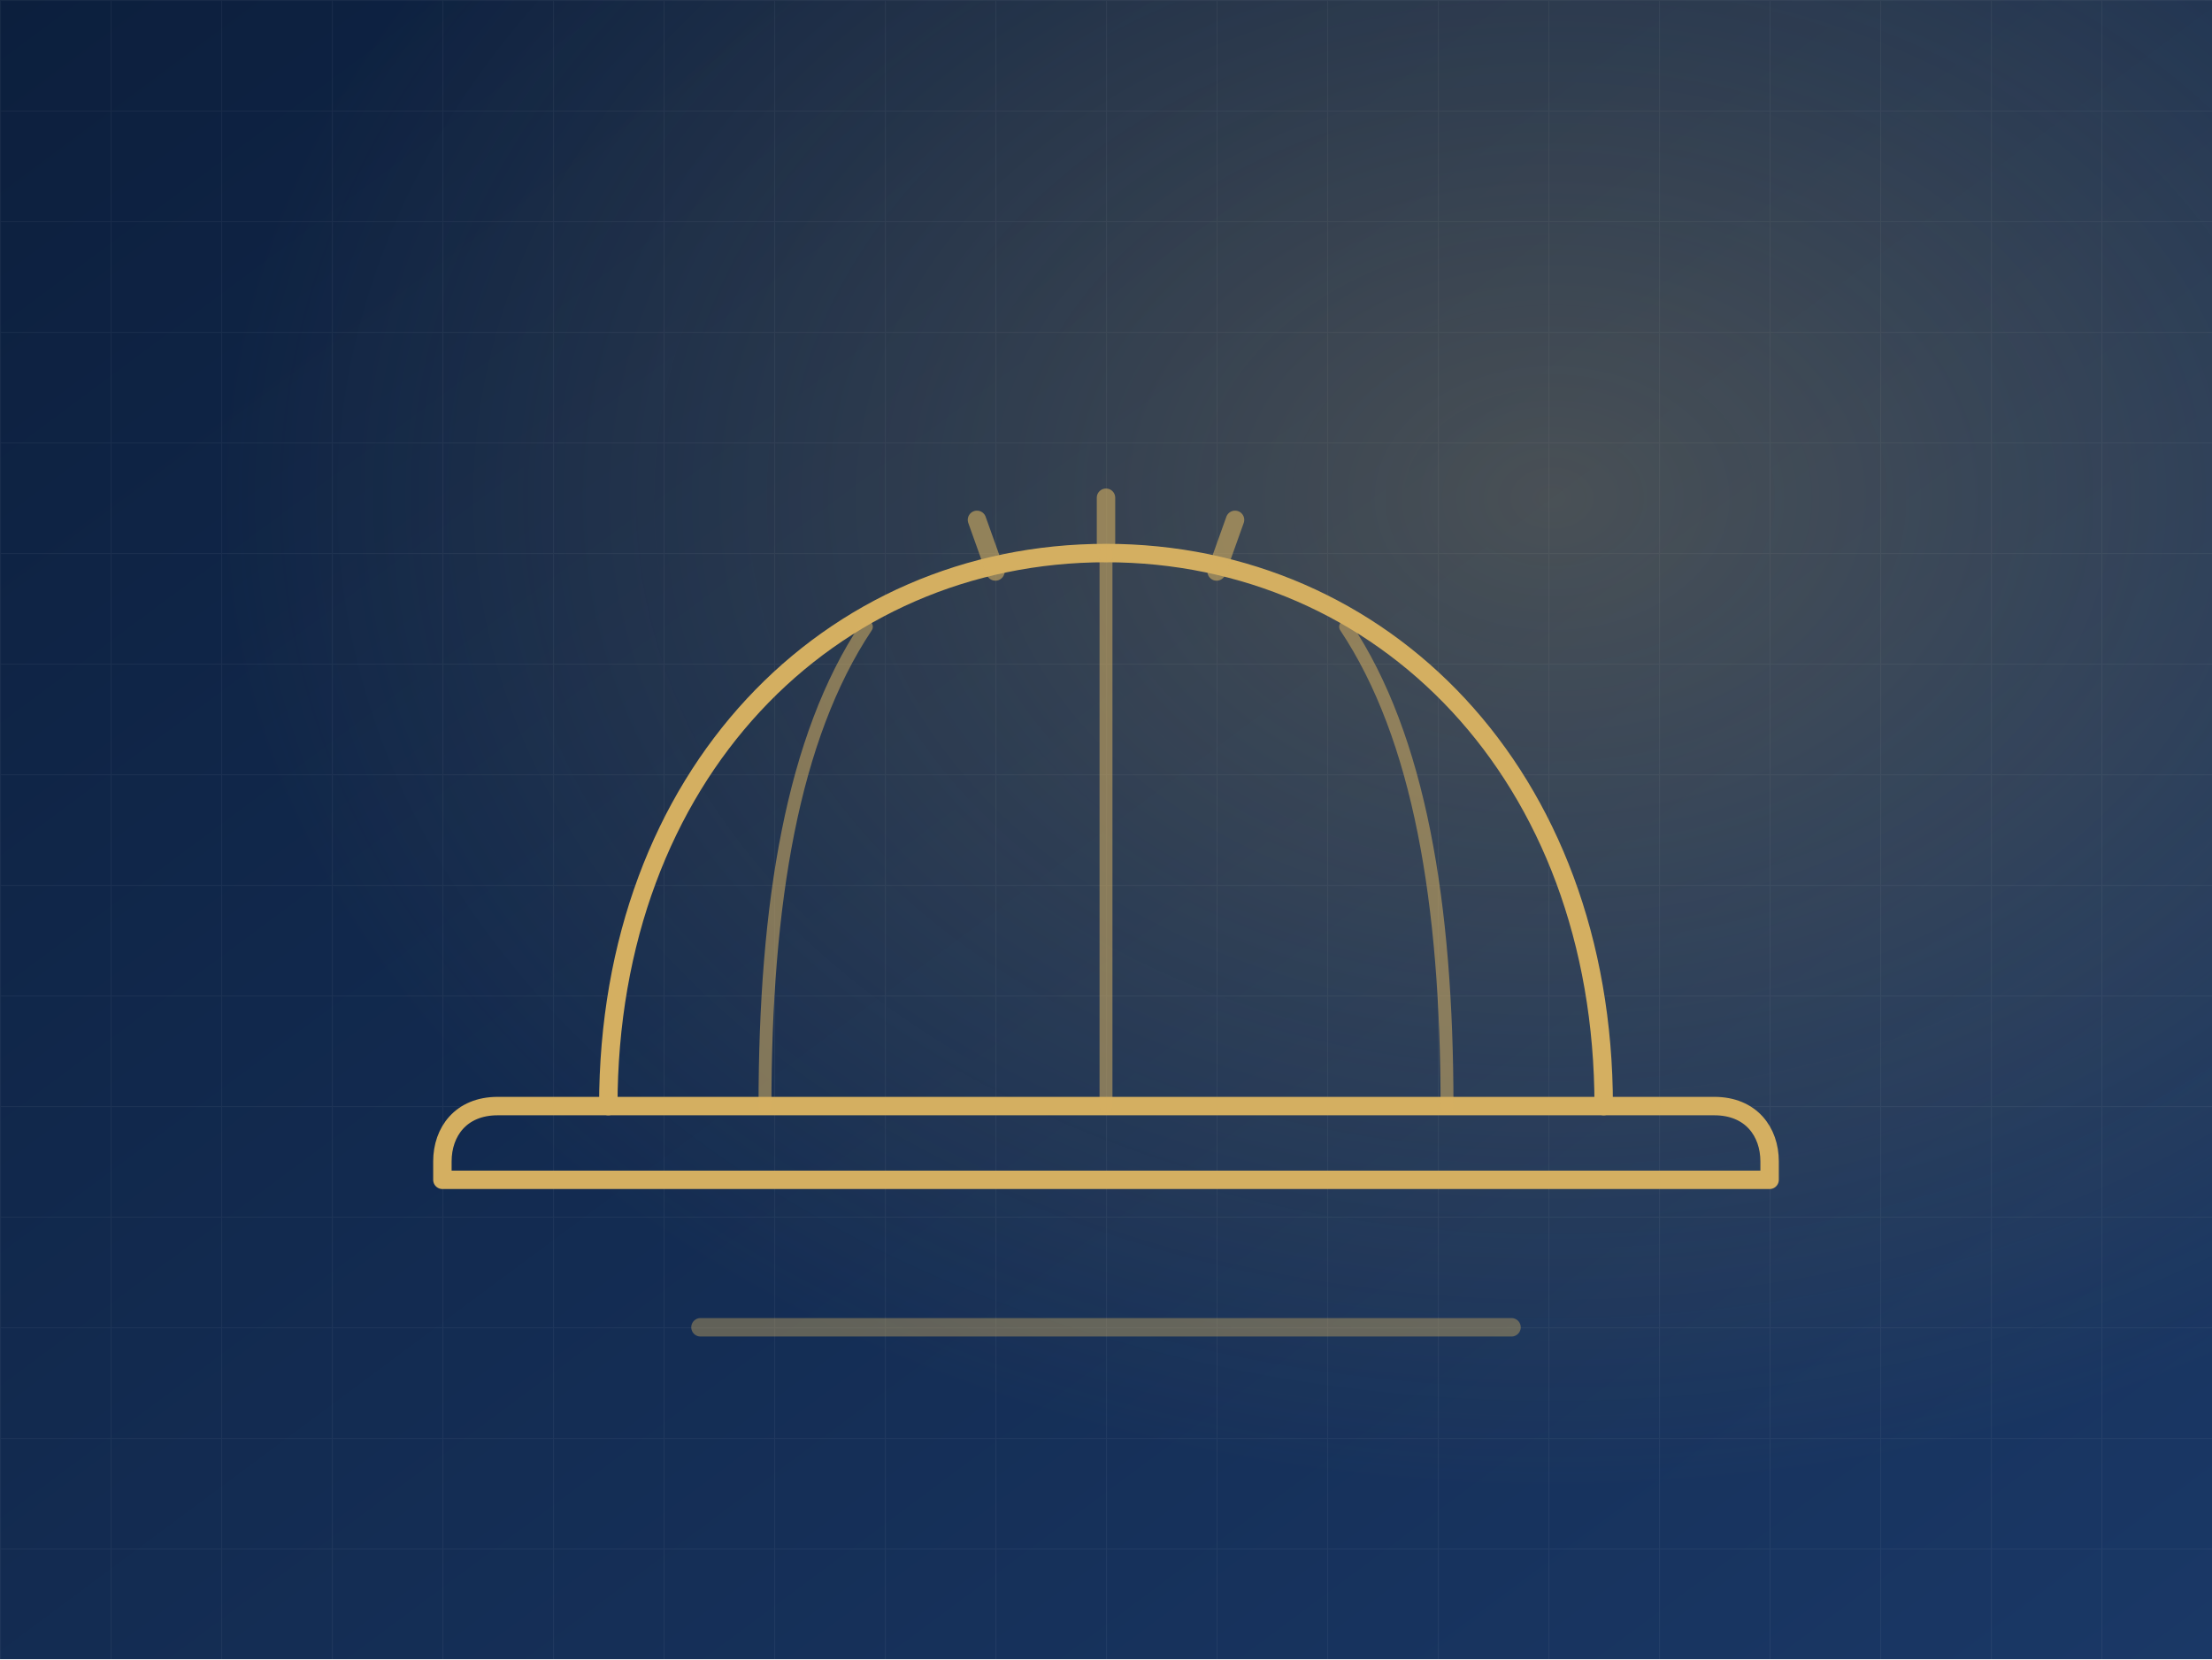
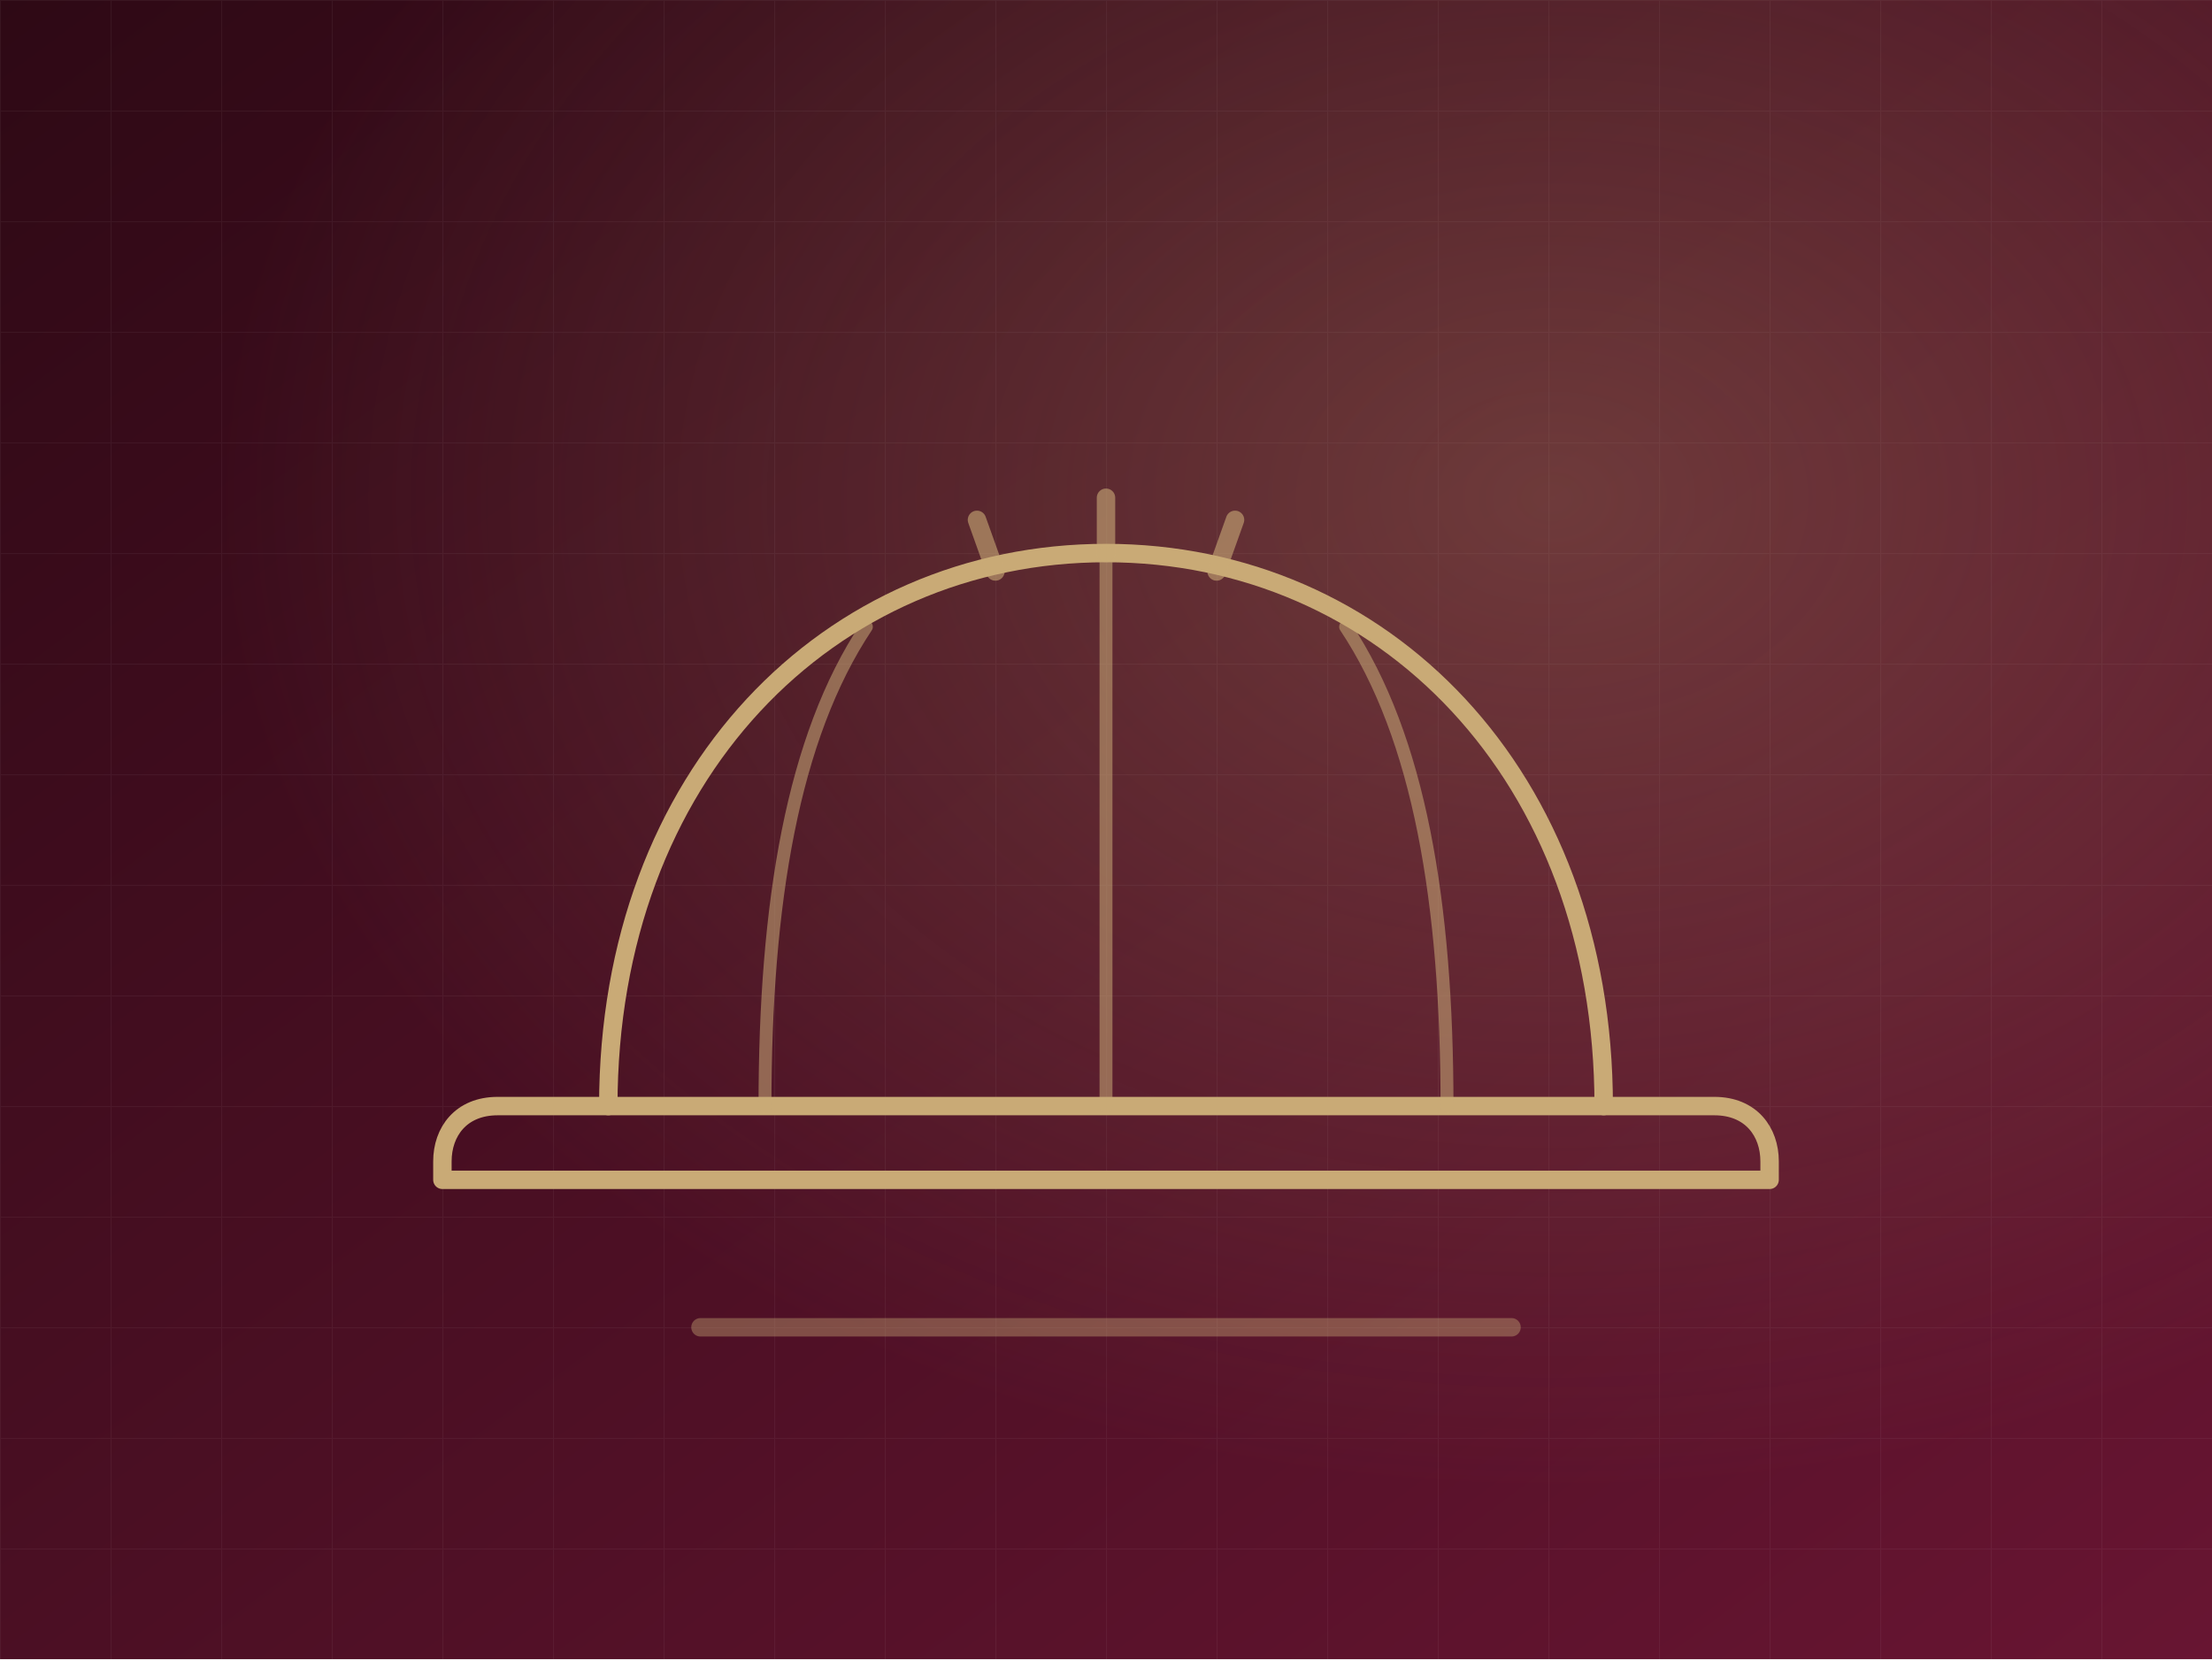
<svg xmlns="http://www.w3.org/2000/svg" viewBox="0 0 1200 900">
  <defs>
    <linearGradient id="bg" x1="0" y1="0" x2="1" y2="1">
-       <stop offset="0" stop-color="#0c1f3d" />
-       <stop offset="1" stop-color="#1a3866" />
+       <stop offset="0" stop-color="#2e0915" />
+       <stop offset="1" stop-color="#681532" />
    </linearGradient>
    <radialGradient id="glow" cx=".7" cy=".3" r=".6">
-       <stop offset="0" stop-color="#d4af61" stop-opacity=".28" />
-       <stop offset="1" stop-color="#d4af61" stop-opacity="0" />
+       <stop offset="0" stop-color="#c9aa76" stop-opacity=".28" />
+       <stop offset="1" stop-color="#c9aa76" stop-opacity="0" />
    </radialGradient>
    <pattern id="grid" width="60" height="60" patternUnits="userSpaceOnUse">
      <path d="M60 0H0v60" fill="none" stroke="#fff" stroke-opacity=".05" />
    </pattern>
  </defs>
  <rect width="1200" height="900" fill="url(#bg)" />
  <rect width="1200" height="900" fill="url(#grid)" />
  <rect width="1200" height="900" fill="url(#glow)" />
-   <g fill="none" stroke="#d4af61" stroke-width="10" stroke-linecap="round" stroke-linejoin="round">
+   <g fill="none" stroke="#c9aa76" stroke-width="10" stroke-linecap="round" stroke-linejoin="round">
    <path d="M330 600c0-180 120-300 270-300s270 120 270 300" />
    <path d="M270 600h660c20 0 30 14 30 30v10H240v-10c0-16 10-30 30-30z" />
    <path d="M600 300v-30M540 310l-10-28M660 310l10-28" stroke-opacity=".6" />
    <path d="M470 340c-40 60-55 150-55 260M730 340c40 60 55 150 55 260" stroke-opacity=".55" stroke-width="7" />
    <path d="M600 300v300" stroke-opacity=".55" stroke-width="7" />
    <path d="M380 720h440" stroke-opacity=".4" />
  </g>
</svg>
